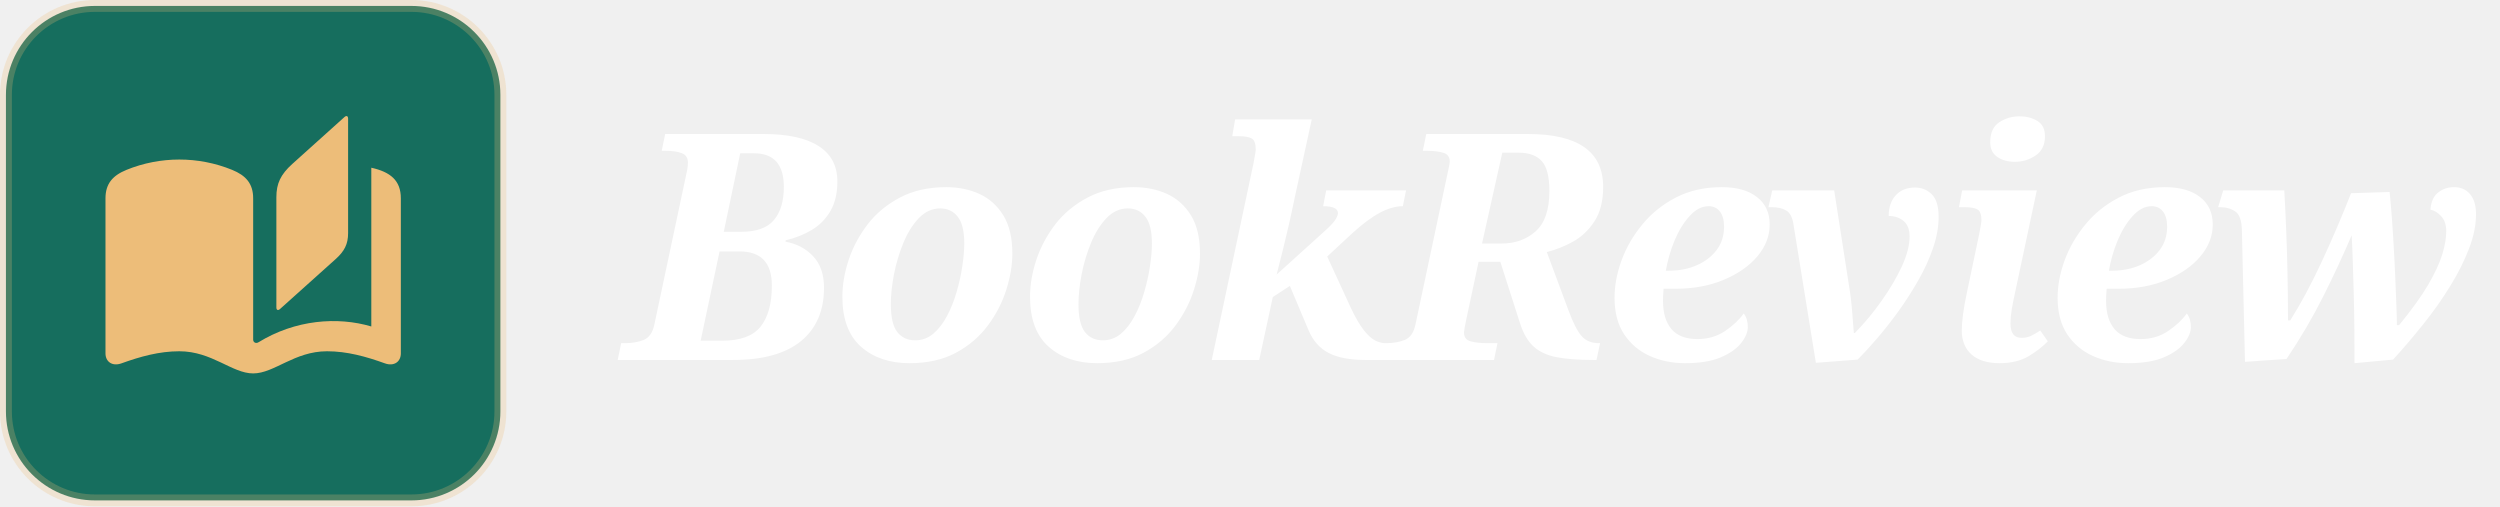
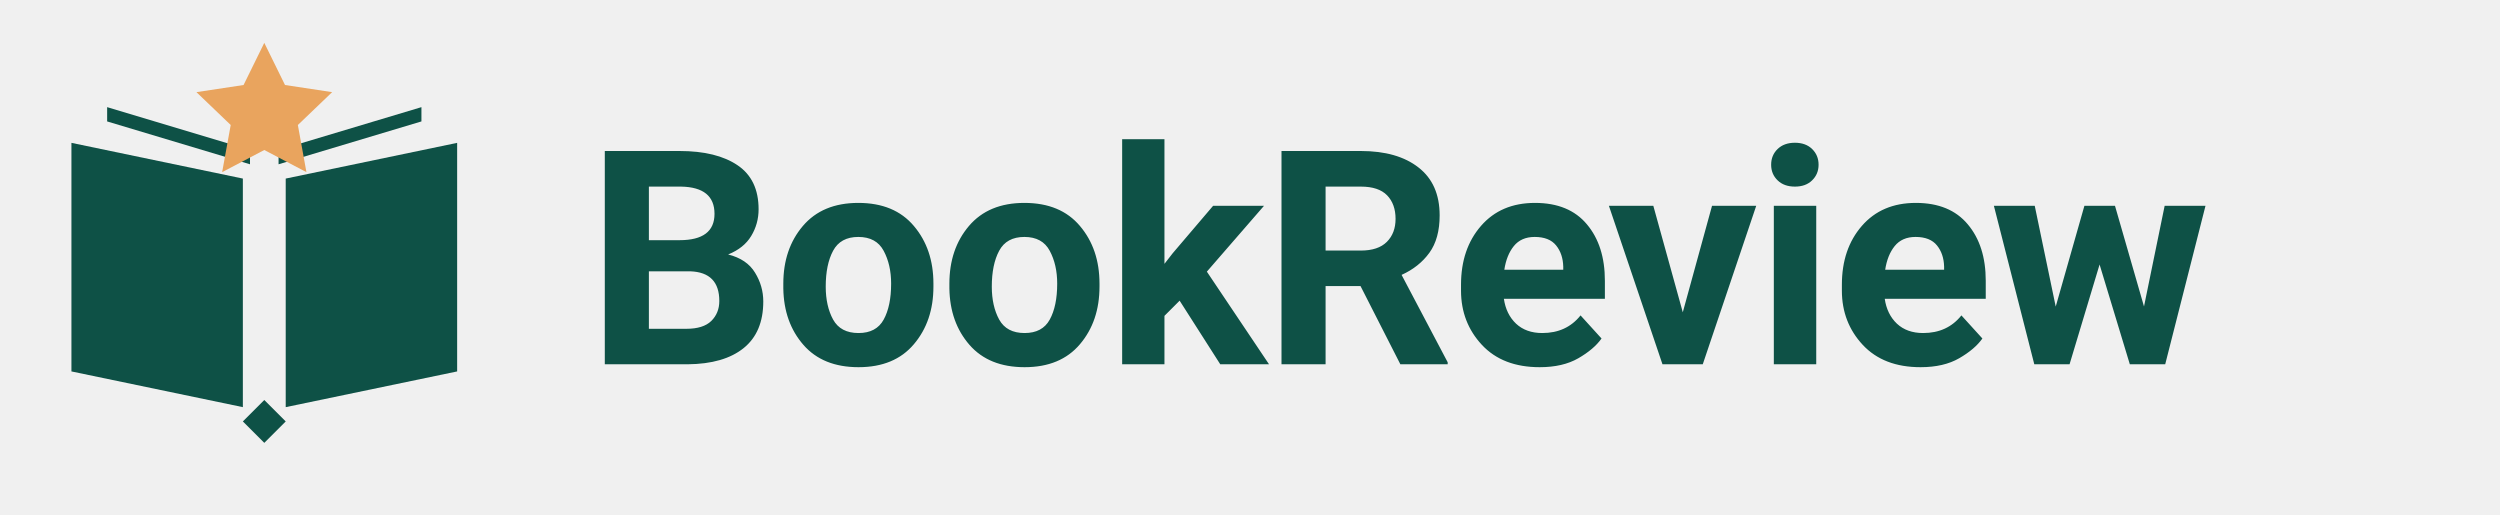
- <svg xmlns="http://www.w3.org/2000/svg" viewBox="0 0 316 64" width="316" height="64" fill="none" role="img" aria-label="BookReview">
-   <rect x="0.75" y="0.75" width="62.5" height="62.5" rx="11.25" fill="#166e5e" stroke="#edbd79" stroke-opacity="0.25" stroke-width="1.5" />
-   <g transform="scale(0.1333333) translate(-16, -16)">
-     <path fill="#edbd79" d="M116 204C116 190 123 182.3 136 177C168 164 204 164 236 177C249 182.3 256 190 256 204V338C256 340.5 258.5 342 261 340.5C296 319 336 316 368 325.5V175C386 179 396 187 396 204V351C396 359 389.5 363.5 381 360.5C363 354 345 349 326 349C295 349 276 370 256 370C236 370 217 349 186 349C167 349 149 354 131 360.5C122.5 363.5 116 359 116 351Z" />
-     <path fill="#edbd79" d="M278 203C278 190 282 181.5 293 171.5L342.5 127C344.5 125.2 346 126 346 128.5V237C346 247.5 342.5 254.2 334 261.8L281.5 308.9C279.5 310.7 278 309.9 278 307.5Z" />
-   </g>
-   <text x="79" y="45.5" font-family="'Noto Serif', Georgia, serif" font-size="40" font-weight="700" font-style="italic" letter-spacing="-1" fill="#ffffff">BookReview</text>
+ <svg xmlns="http://www.w3.org/2000/svg" viewBox="0 0 350 72" fill="none" role="img" aria-labelledby="logo-title">
+   <polygon fill="#0e5146" points="10,20 34,25 34,57 10,52" />
+   <polygon fill="#0e5146" points="64,20 40,25 40,57 64,52" />
+   <polygon fill="#0e5146" points="15,15 35,21 35,23 15,17" />
+   <polygon fill="#0e5146" points="59,15 39,21 39,23 59,17" />
+   <polygon fill="#0e5146" points="34,59 37,62 40,59 37,56" />
+   <polygon fill="#e9a45e" points="37,6 39.9,11.9 46.5,12.9 41.7,17.5 42.9,24.1 37,21 31.1,24.1 32.3,17.5 27.5,12.9 34.1,11.9" />
+   <text x="82" y="51" fill="#0e5146" font-family="system-ui, -apple-system, 'Segoe UI', Roboto, Helvetica, Arial, sans-serif" font-size="42" font-weight="700" letter-spacing="-0.5">BookReview</text>
</svg>
